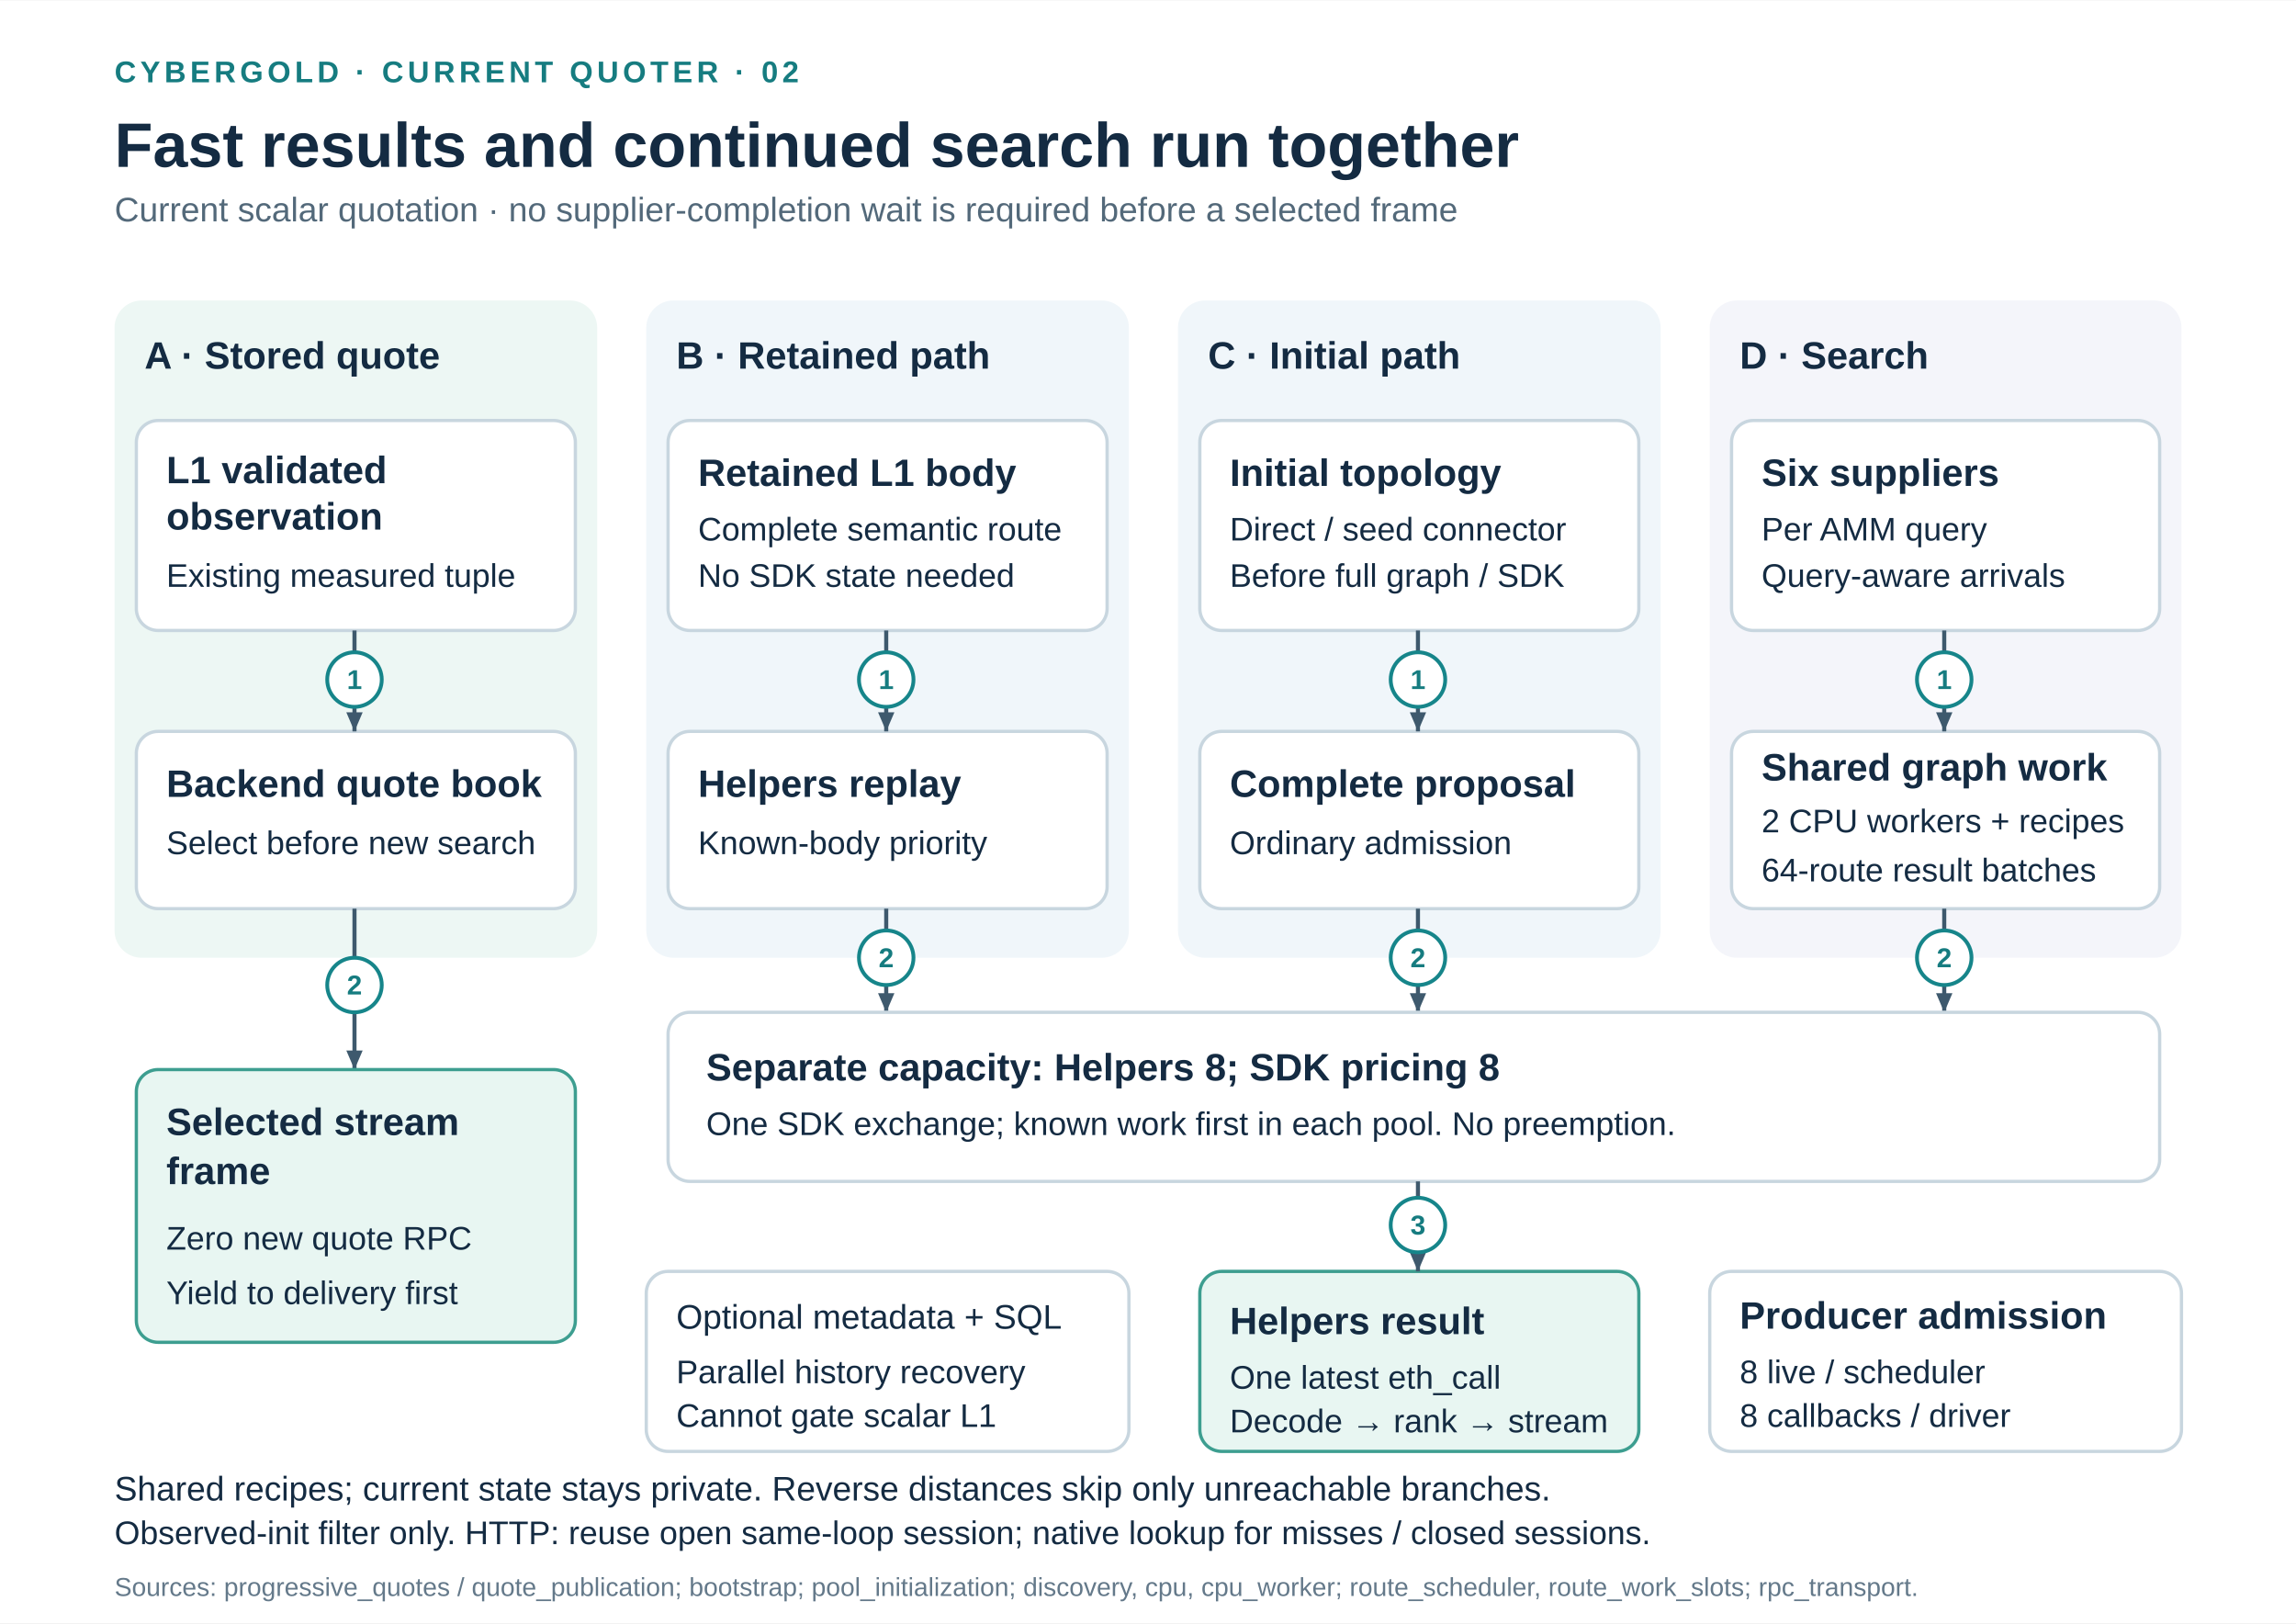
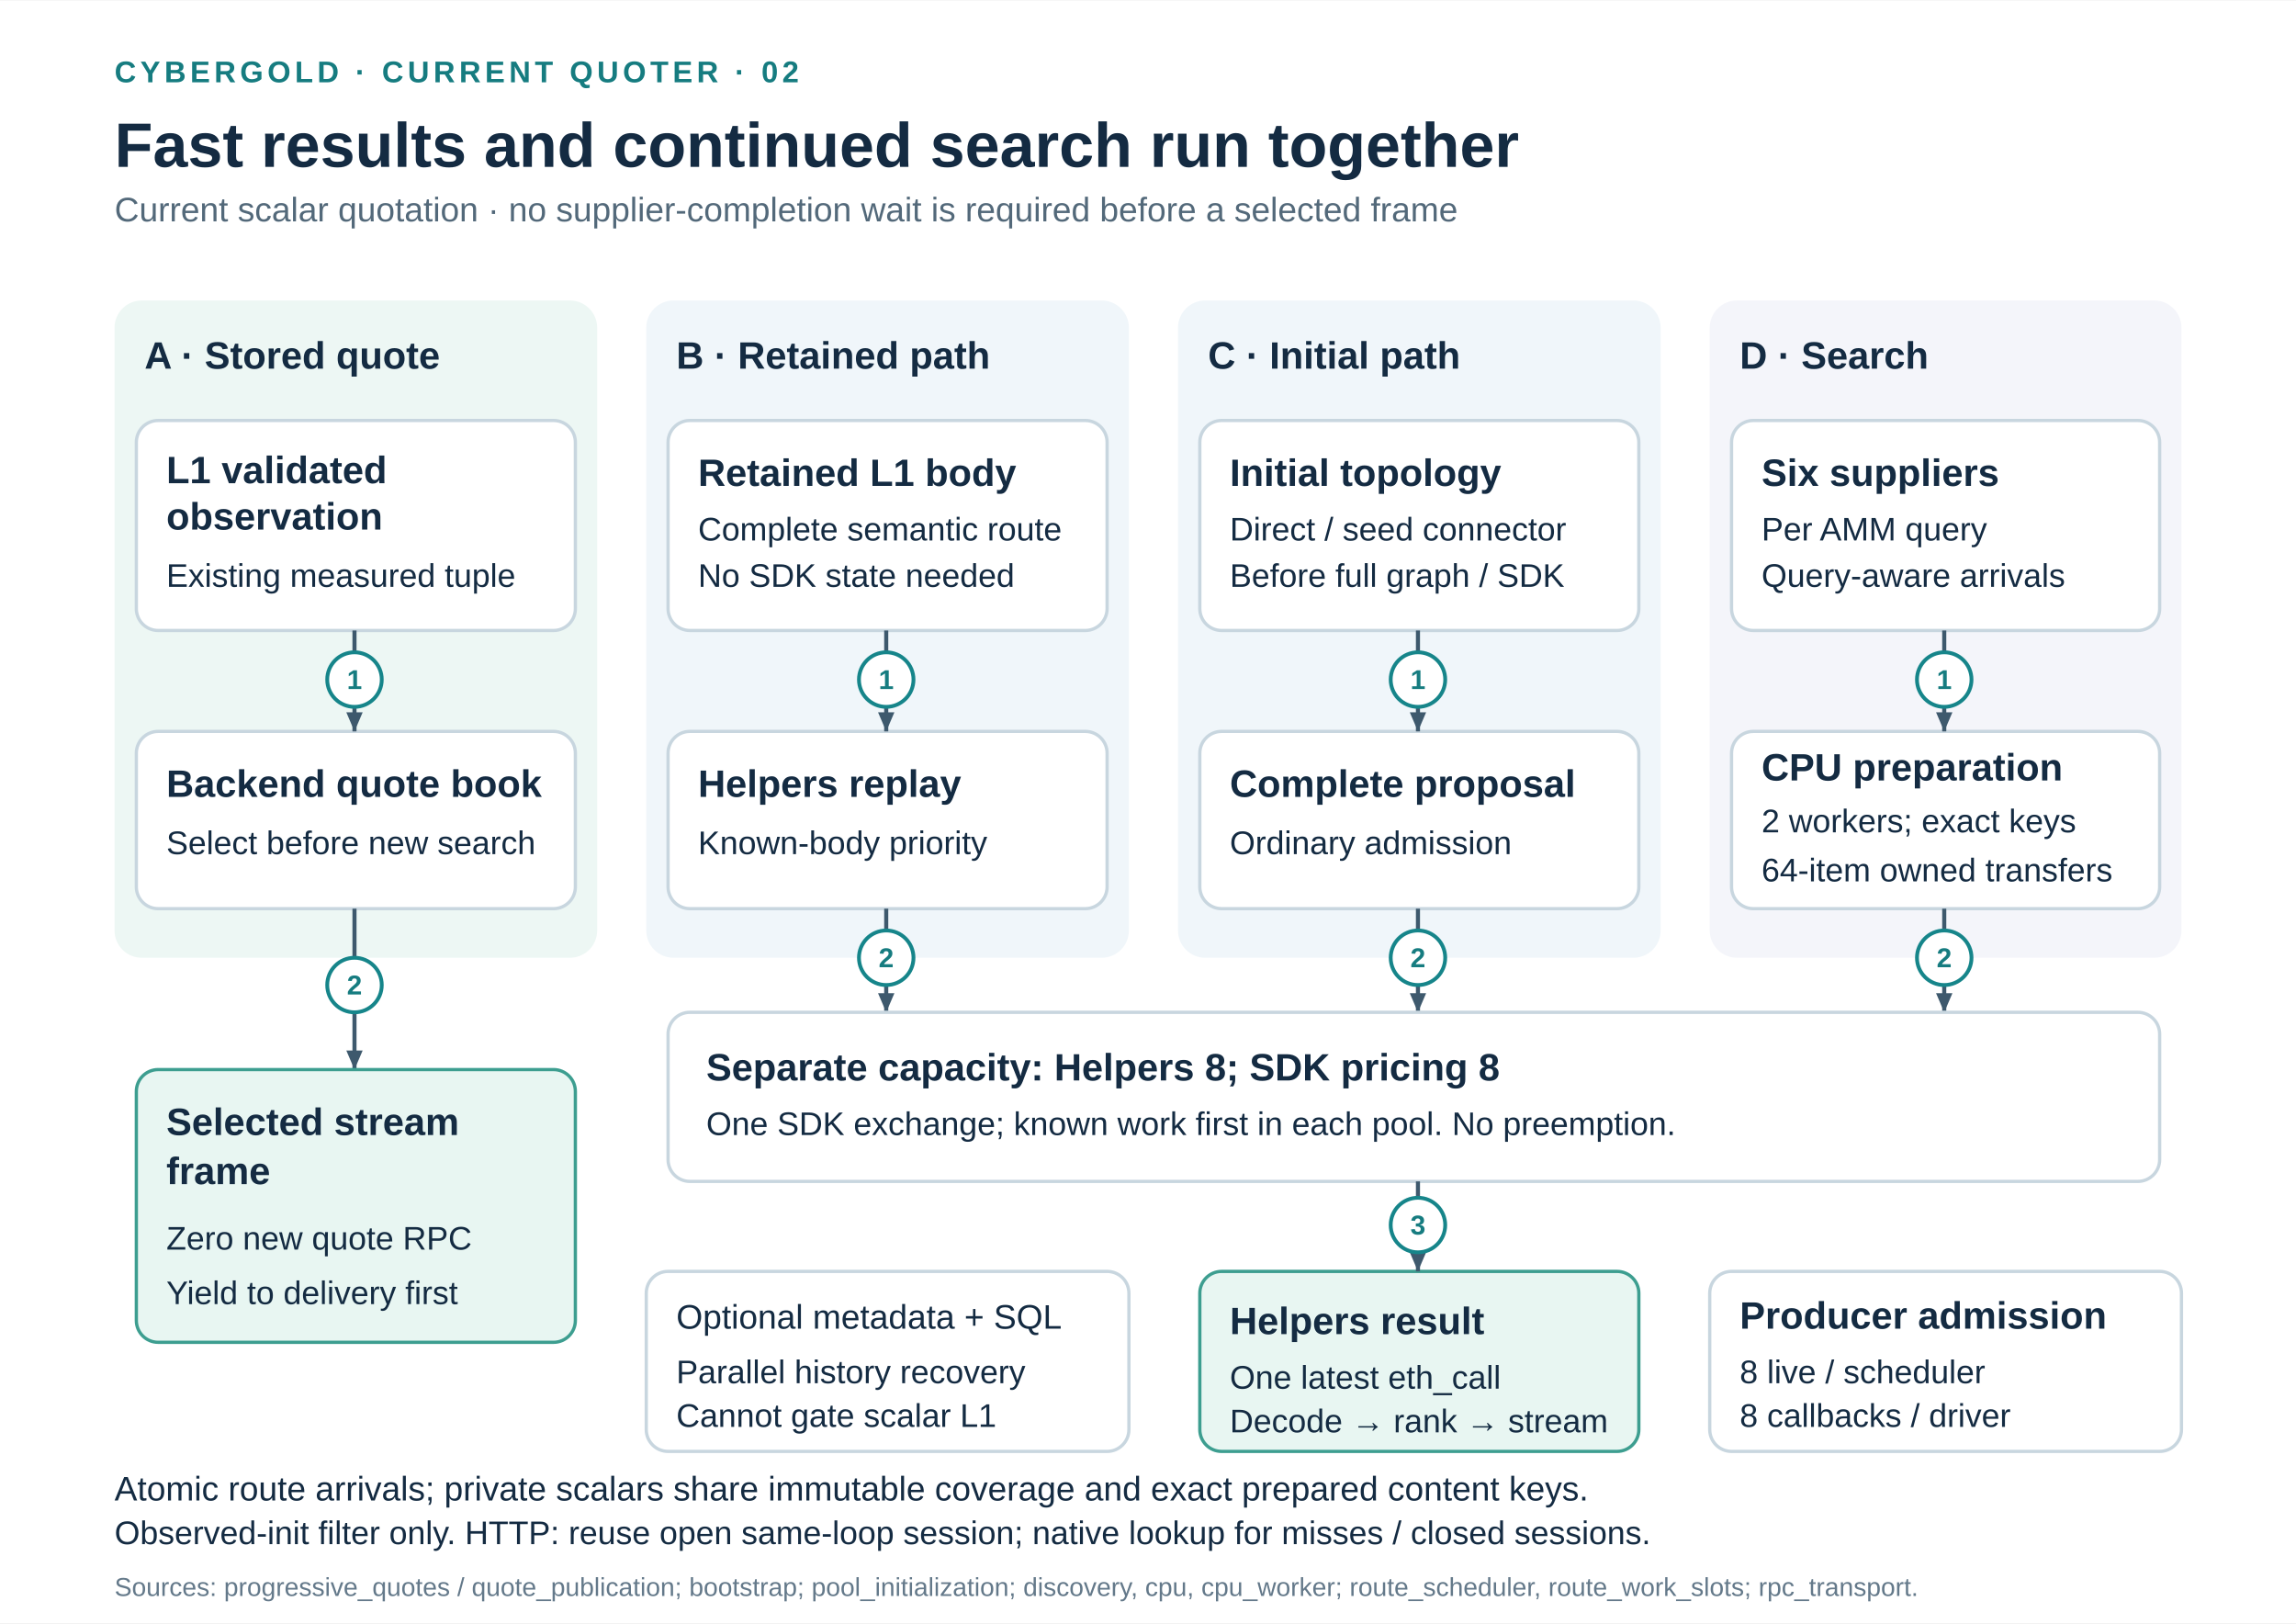
<svg xmlns="http://www.w3.org/2000/svg" width="297mm" height="210mm" viewBox="0 0 842 595" role="img" aria-labelledby="title desc">
  <defs>
    <marker id="arrow" markerWidth="8" markerHeight="8" refX="7" refY="4" orient="auto">
      <path d="M0 0 L8 4 L0 8 Z" fill="#3e596d" />
    </marker>
    <style>
    text{font-family:Arial,Helvetica,sans-serif;fill:#142b42}
    .eyebrow{font-size:11px;font-weight:700;letter-spacing:1.5px;fill:#167c80}
    .title{font-size:23px;font-weight:700}
    .subtitle{font-size:12.5px;fill:#53697a}
    .lane-label{font-size:10px;font-weight:700;letter-spacing:1.2px;fill:#53697a}
    .node{fill:#fff;stroke:#c8d6df;stroke-width:1.2}
    .fresh{fill:#e8f6f2;stroke:#3d9e90;stroke-width:1.2}
    .heading{font-size:14px;font-weight:700}
    .body{font-size:12px}
    .body-large{font-size:12.5px}
    .muted{fill:#53697a}
    .line{fill:none;stroke:#3e596d;stroke-width:1.5}
    .bus{fill:none;stroke:#3e596d;stroke-width:1.5}
    .dashed{fill:none;stroke:#8a9cab;stroke-width:1.3;stroke-dasharray:4 4}
    .step{fill:#fff;stroke:#16858a;stroke-width:1.4}
    .step-text{font-size:10px;font-weight:700;fill:#167c80;text-anchor:middle;dominant-baseline:central}
    .source{font-size:9.5px;fill:#64798a}
  </style>
  </defs>
  <rect width="842" height="595" fill="#fff" />
  <text x="42" y="30" class="eyebrow">CYBERGOLD · CURRENT QUOTER · 02</text>
  <text x="42" y="61" class="title">Fast results and continued search run together</text>
  <text x="42" y="81" class="subtitle">Current scalar quotation · no supplier-completion wait is required before a selected frame</text>
  <rect x="42" y="110" width="177" height="241" rx="10" fill="#edf7f4" />
  <rect x="237" y="110" width="177" height="241" rx="10" fill="#f0f6fa" />
  <rect x="432" y="110" width="177" height="241" rx="10" fill="#f0f6fa" />
  <rect x="627" y="110" width="173" height="241" rx="10" fill="#f4f5fa" />
  <text x="53" y="135" class="heading">A · Stored quote</text>
  <text x="248" y="135" class="heading">B · Retained path</text>
  <text x="443" y="135" class="heading">C · Initial path</text>
  <text x="638" y="135" class="heading">D · Search</text>
  <rect x="50" y="154" width="161" height="77" rx="8" class="node" />
  <text x="61" y="177" class="heading">L1 validated</text>
  <text x="61" y="194" class="heading">observation</text>
  <text x="61" y="215" class="body">Existing measured tuple</text>
  <rect x="245" y="154" width="161" height="77" rx="8" class="node" />
  <text x="256" y="178" class="heading">Retained L1 body</text>
  <text x="256" y="198" class="body">Complete semantic route</text>
  <text x="256" y="215" class="body">No SDK state needed</text>
  <rect x="440" y="154" width="161" height="77" rx="8" class="node" />
  <text x="451" y="178" class="heading">Initial topology</text>
  <text x="451" y="198" class="body">Direct / seed connector</text>
  <text x="451" y="215" class="body">Before full graph / SDK</text>
  <rect x="635" y="154" width="157" height="77" rx="8" class="node" />
  <text x="646" y="178" class="heading">Six suppliers</text>
  <text x="646" y="198" class="body">Per AMM query</text>
  <text x="646" y="215" class="body">Query-aware arrivals</text>
  <rect x="50" y="268" width="161" height="65" rx="8" class="node" />
  <text x="61" y="292" class="heading">Backend quote book</text>
  <text x="61" y="313" class="body">Select before new search</text>
  <rect x="245" y="268" width="161" height="65" rx="8" class="node" />
  <text x="256" y="292" class="heading">Helpers replay</text>
  <text x="256" y="313" class="body">Known-body priority</text>
  <rect x="440" y="268" width="161" height="65" rx="8" class="node" />
  <text x="451" y="292" class="heading">Complete proposal</text>
  <text x="451" y="313" class="body">Ordinary admission</text>
  <rect x="635" y="268" width="157" height="65" rx="8" class="node" />
-   <text x="646" y="286" class="heading">Shared graph work</text>
-   <text x="646" y="305" class="body">2 CPU workers + recipes</text>
-   <text x="646" y="323" class="body">64-route result batches</text>
+   <text x="646" y="286" class="heading">CPU preparation</text>
+   <text x="646" y="305" class="body">2 workers; exact keys</text>
+   <text x="646" y="323" class="body">64-item owned transfers</text>
  <path d="M130 231 V268" class="line" />
  <polygon points="130.00,268.00 127.00,261.00 133.00,261.00" fill="#3e596d" />
  <circle cx="130" cy="249" r="10" class="step" />
  <text x="130" y="249" class="step-text">1</text>
  <path d="M325 231 V268" class="line" />
  <polygon points="325.00,268.00 322.00,261.00 328.00,261.00" fill="#3e596d" />
  <circle cx="325" cy="249" r="10" class="step" />
  <text x="325" y="249" class="step-text">1</text>
  <path d="M520 231 V268" class="line" />
  <polygon points="520.00,268.00 517.00,261.00 523.00,261.00" fill="#3e596d" />
  <circle cx="520" cy="249" r="10" class="step" />
  <text x="520" y="249" class="step-text">1</text>
  <path d="M713 231 V268" class="line" />
  <polygon points="713.00,268.00 710.00,261.00 716.00,261.00" fill="#3e596d" />
  <circle cx="713" cy="249" r="10" class="step" />
  <text x="713" y="249" class="step-text">1</text>
  <path d="M130 333 V392" class="line" />
  <polygon points="130.00,392.00 127.00,385.00 133.00,385.00" fill="#3e596d" />
  <circle cx="130" cy="361" r="10" class="step" />
  <text x="130" y="361" class="step-text">2</text>
  <path d="M325 333 V371" class="line" />
  <polygon points="325.00,371.00 322.00,364.00 328.00,364.00" fill="#3e596d" />
  <circle cx="325" cy="351" r="10" class="step" />
  <text x="325" y="351" class="step-text">2</text>
  <path d="M520 333 V371" class="line" />
  <polygon points="520.00,371.00 517.00,364.00 523.00,364.00" fill="#3e596d" />
  <circle cx="520" cy="351" r="10" class="step" />
  <text x="520" y="351" class="step-text">2</text>
  <path d="M713 333 V371" class="line" />
  <polygon points="713.00,371.00 710.00,364.00 716.00,364.00" fill="#3e596d" />
  <circle cx="713" cy="351" r="10" class="step" />
  <text x="713" y="351" class="step-text">2</text>
  <rect x="245" y="371" width="547" height="62" rx="8" class="node" />
  <text x="259" y="396" class="heading">Separate capacity: Helpers 8; SDK pricing 8</text>
  <text x="259" y="416" class="body">One SDK exchange; known work first in each pool. No preemption.</text>
  <rect x="50" y="392" width="161" height="100" rx="8" class="fresh" />
  <text x="61" y="416" class="heading">Selected stream</text>
  <text x="61" y="434" class="heading">frame</text>
  <text x="61" y="458" class="body">Zero new quote RPC</text>
  <text x="61" y="478" class="body">Yield to delivery first</text>
  <rect x="440" y="466" width="161" height="66" rx="8" class="fresh" />
  <text x="451" y="489" class="heading">Helpers result</text>
  <text x="451" y="509" class="body">One latest eth_call</text>
  <text x="451" y="525" class="body">Decode → rank → stream</text>
  <path d="M520 433 V466" class="line" />
  <polygon points="520.00,466.00 517.00,459.00 523.00,459.00" fill="#3e596d" />
  <circle cx="520" cy="449" r="10" class="step" />
  <text x="520" y="449" class="step-text">3</text>
  <rect x="237" y="466" width="177" height="66" rx="8" class="node" />
  <text x="248" y="487" class="body-large">Optional metadata + SQL</text>
  <text x="248" y="507" class="body">Parallel history recovery</text>
  <text x="248" y="523" class="body">Cannot gate scalar L1</text>
  <rect x="627" y="466" width="173" height="66" rx="8" class="node" />
  <text x="638" y="487" class="heading">Producer admission</text>
  <text x="638" y="507" class="body">8 live / scheduler</text>
  <text x="638" y="523" class="body">8 callbacks / driver</text>
-   <text x="42" y="550" class="body-large">Shared recipes; current state stays private. Reverse distances skip only unreachable branches.</text>
+   <text x="42" y="550" class="body-large">Atomic route arrivals; private scalars share immutable coverage and exact prepared content keys.</text>
  <text x="42" y="566" class="body">Observed-init filter only. HTTP: reuse open same-loop session; native lookup for misses / closed sessions.</text>
  <text x="42" y="585" class="source">Sources: progressive_quotes / quote_publication; bootstrap; pool_initialization; discovery, cpu, cpu_worker; route_scheduler, route_work_slots; rpc_transport.</text>
</svg>
